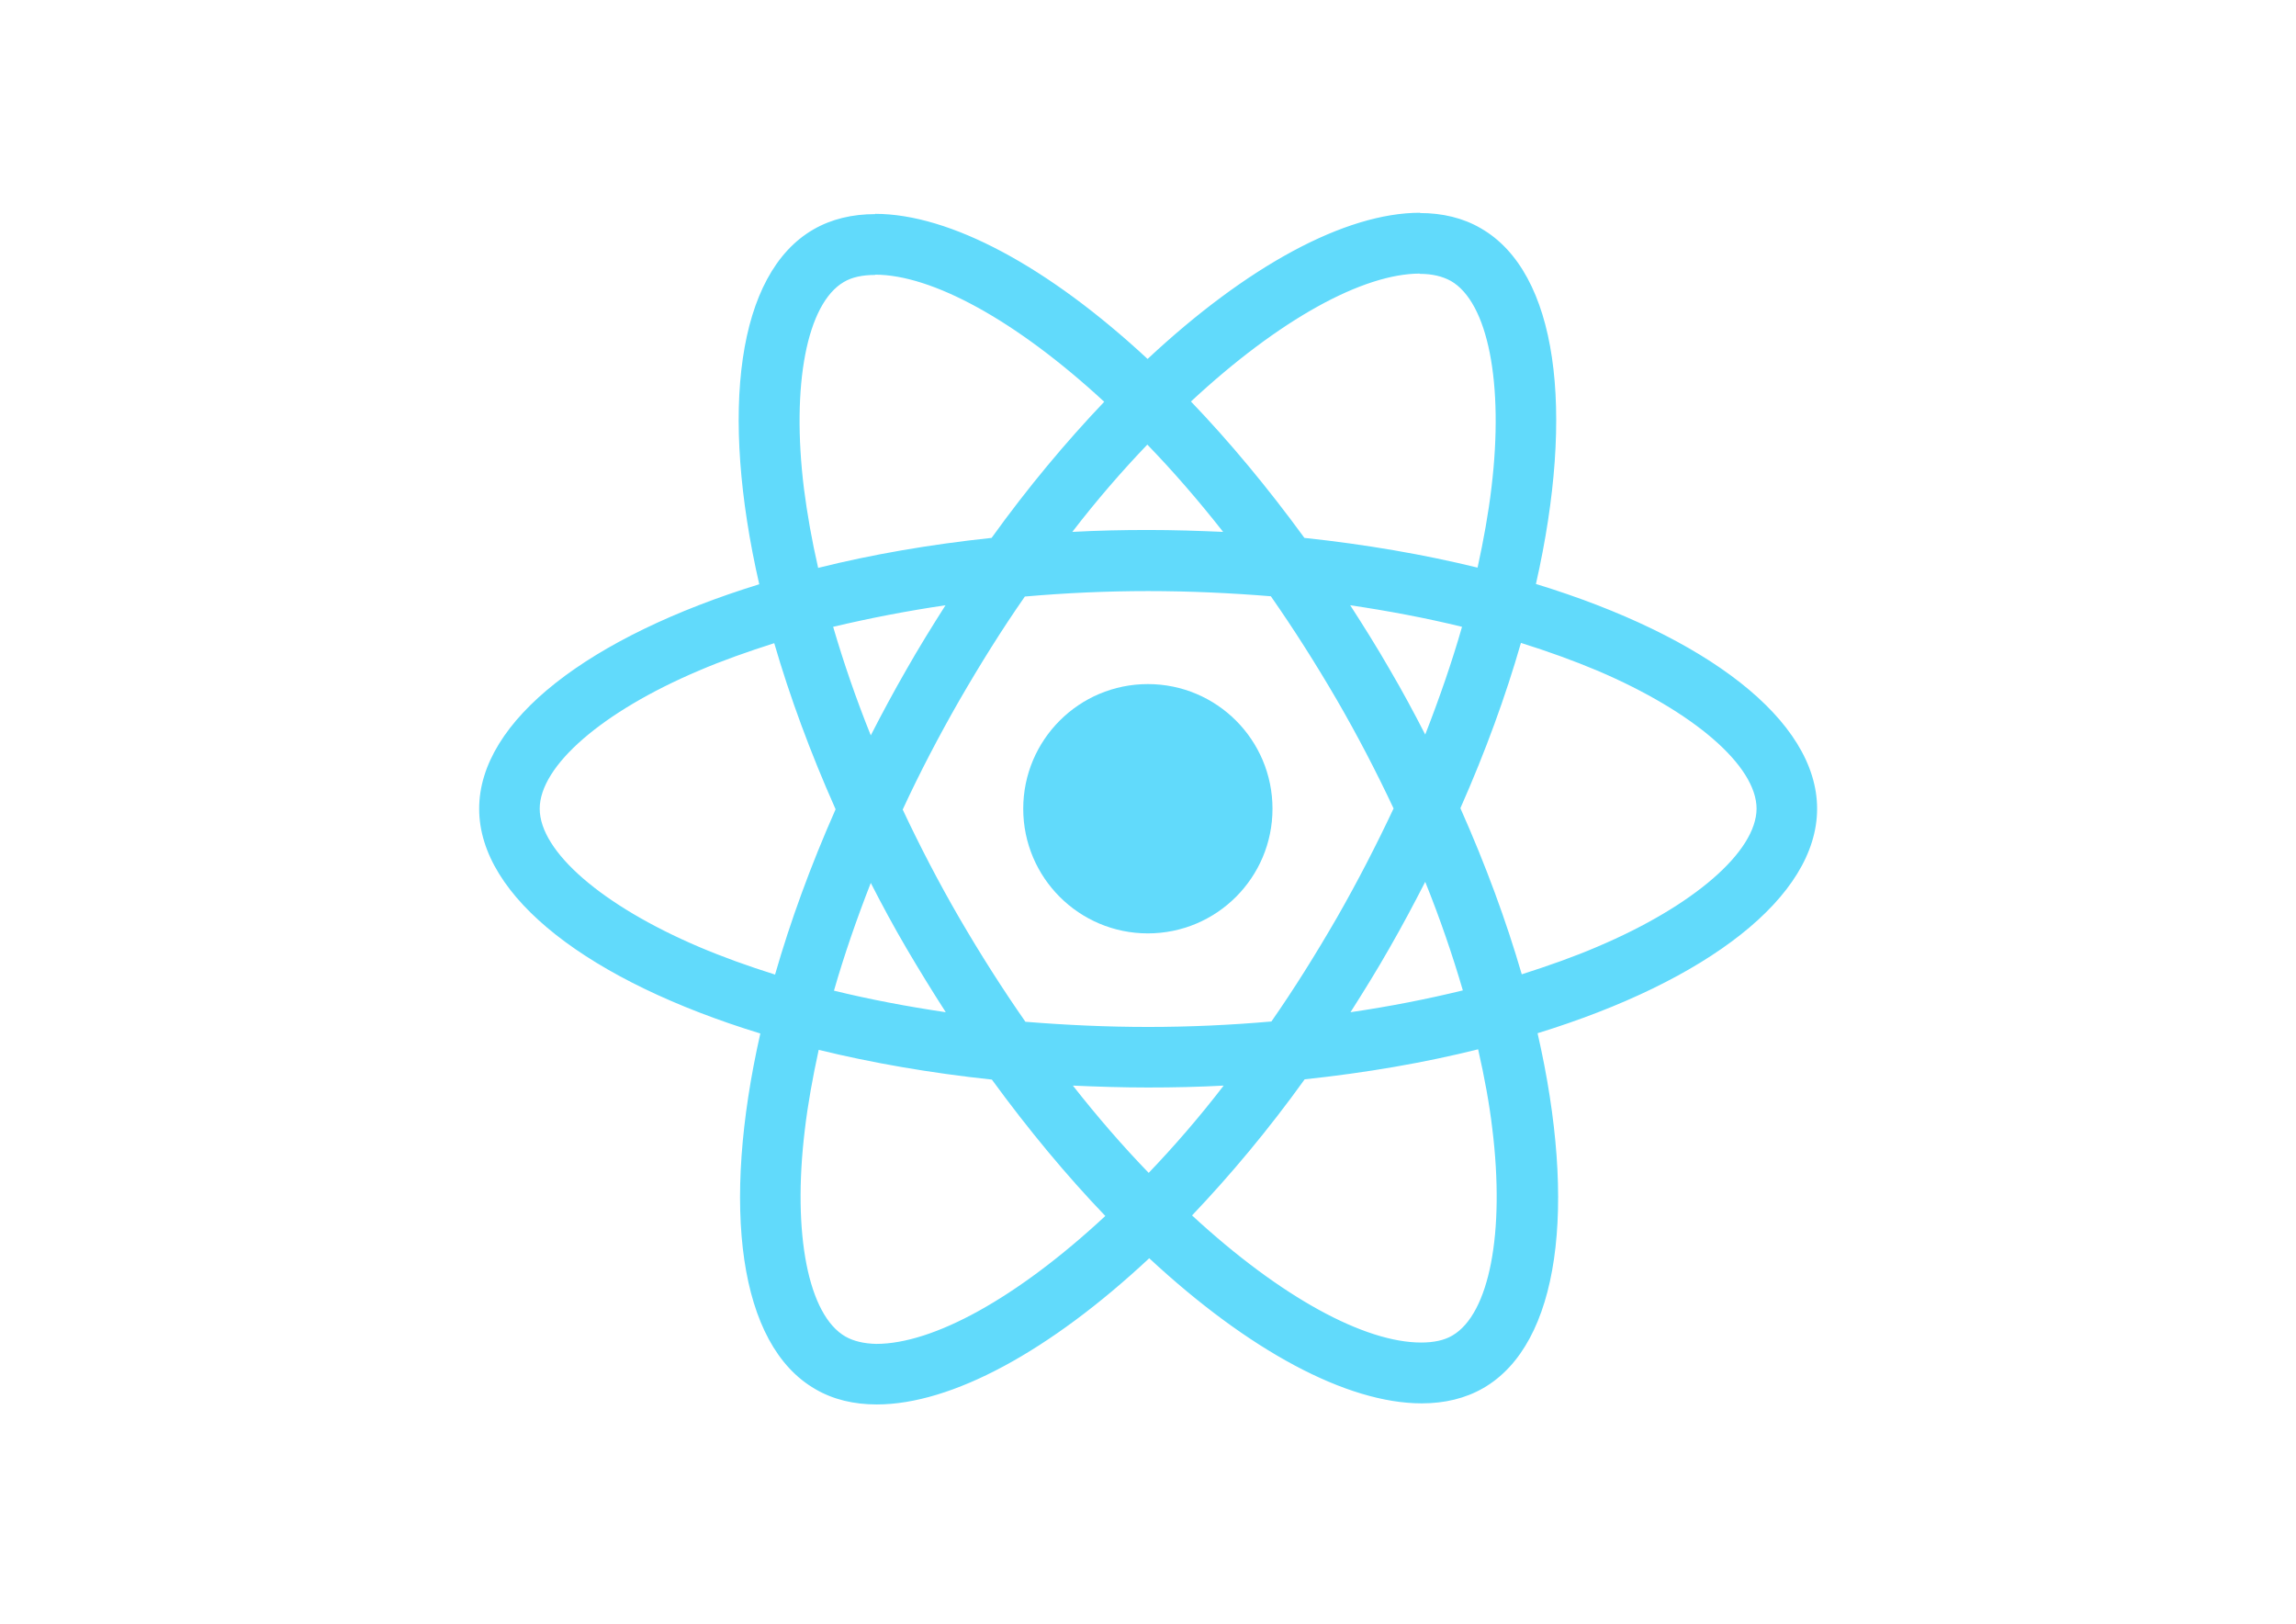
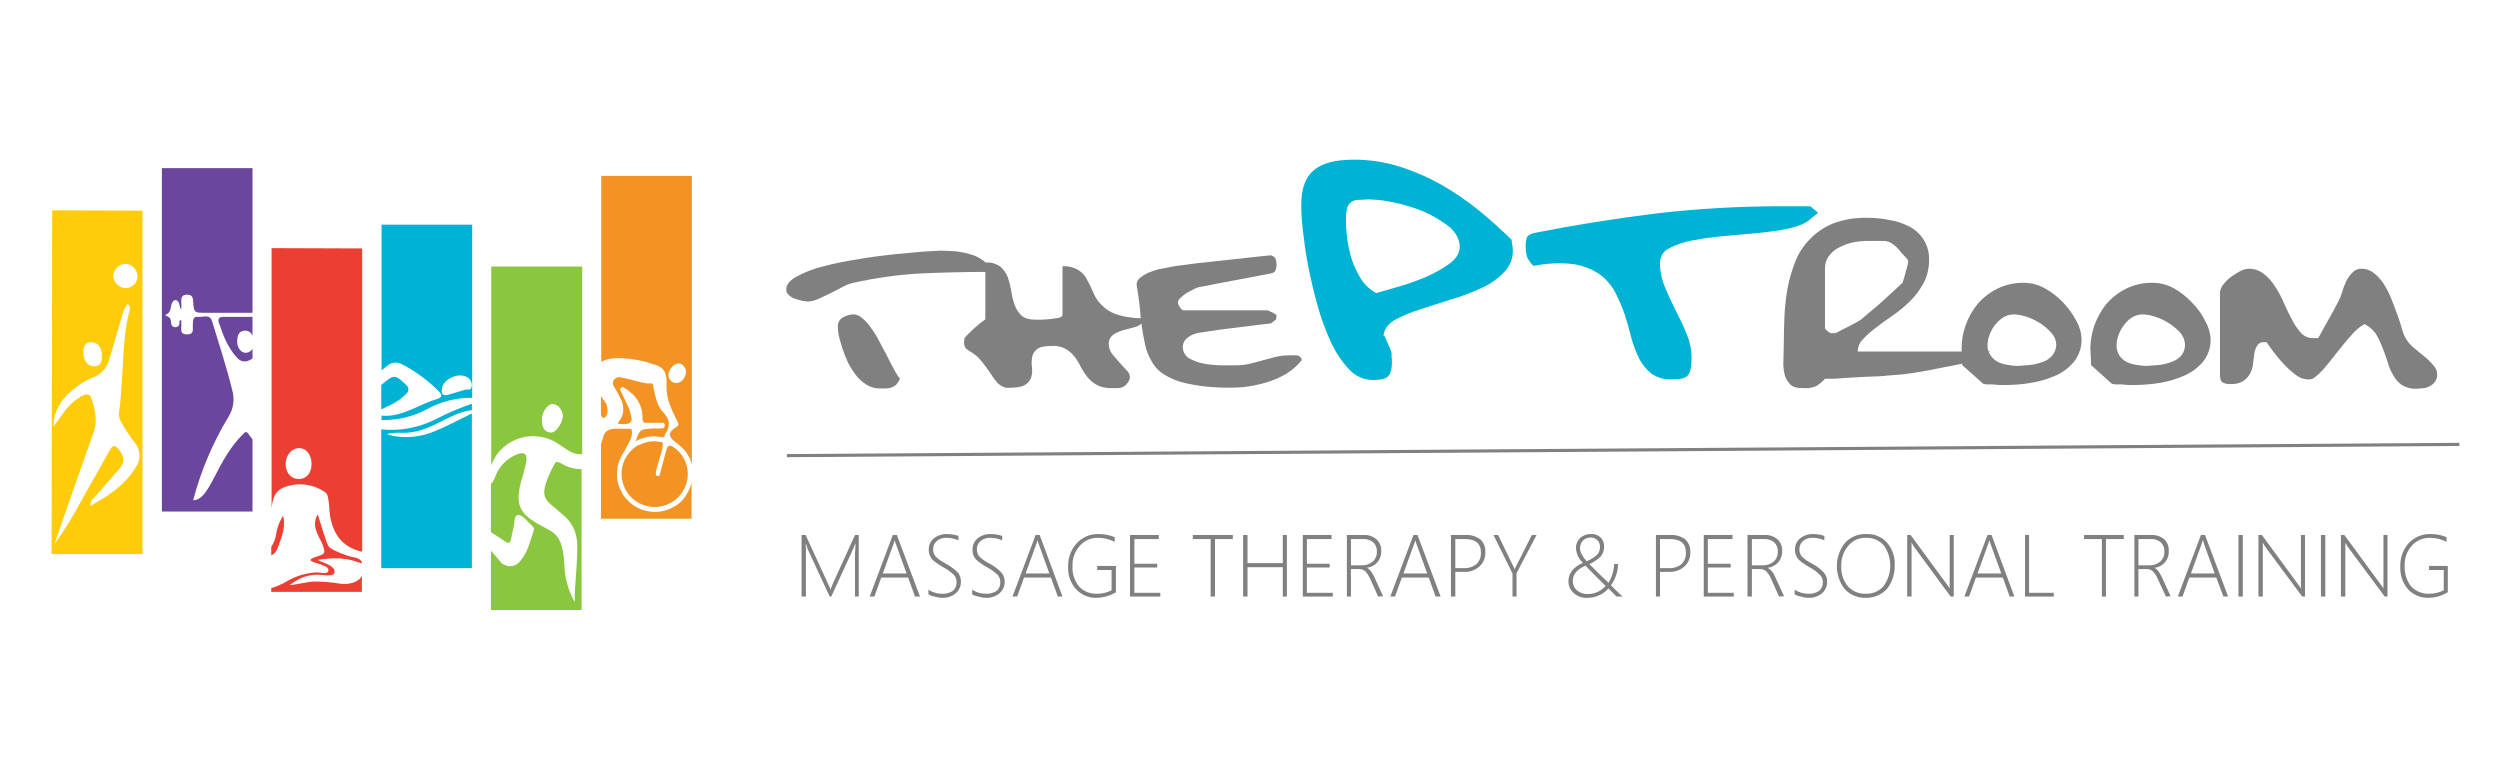
- <svg xmlns="http://www.w3.org/2000/svg" viewBox="0 0 841.9 595.3">
-   <g fill="#61DAFB">
-     <path d="M666.3 296.5c0-32.5-40.7-63.3-103.1-82.4 14.4-63.6 8-114.2-20.2-130.4-6.5-3.8-14.1-5.6-22.4-5.6v22.3c4.6 0 8.3.9 11.4 2.6 13.6 7.8 19.5 37.5 14.9 75.7-1.1 9.4-2.9 19.3-5.1 29.4-19.6-4.8-41-8.5-63.5-10.9-13.5-18.5-27.5-35.3-41.6-50 32.6-30.3 63.2-46.9 84-46.9V78c-27.5 0-63.5 19.6-99.9 53.6-36.4-33.8-72.4-53.2-99.9-53.2v22.3c20.7 0 51.4 16.5 84 46.6-14 14.7-28 31.4-41.3 49.9-22.6 2.4-44 6.1-63.6 11-2.3-10-4-19.7-5.2-29-4.7-38.2 1.1-67.9 14.6-75.8 3-1.8 6.9-2.6 11.5-2.6V78.5c-8.4 0-16 1.8-22.6 5.6-28.1 16.2-34.4 66.7-19.9 130.1-62.2 19.2-102.7 49.9-102.7 82.3 0 32.5 40.7 63.3 103.1 82.4-14.4 63.6-8 114.2 20.2 130.4 6.5 3.8 14.1 5.6 22.5 5.6 27.5 0 63.5-19.6 99.9-53.6 36.4 33.8 72.4 53.2 99.9 53.2 8.4 0 16-1.8 22.6-5.6 28.1-16.2 34.4-66.7 19.9-130.1 62-19.1 102.5-49.9 102.5-82.3zm-130.2-66.7c-3.7 12.9-8.3 26.2-13.5 39.5-4.1-8-8.4-16-13.1-24-4.6-8-9.5-15.8-14.4-23.4 14.2 2.1 27.9 4.7 41 7.9zm-45.8 106.5c-7.8 13.5-15.8 26.3-24.1 38.2-14.9 1.3-30 2-45.2 2-15.1 0-30.2-.7-45-1.9-8.3-11.9-16.4-24.6-24.2-38-7.6-13.1-14.5-26.4-20.8-39.8 6.2-13.4 13.2-26.8 20.7-39.9 7.8-13.5 15.8-26.3 24.1-38.2 14.9-1.3 30-2 45.2-2 15.1 0 30.2.7 45 1.9 8.3 11.9 16.4 24.6 24.2 38 7.6 13.1 14.5 26.4 20.8 39.8-6.3 13.4-13.2 26.8-20.7 39.9zm32.3-13c5.4 13.4 10 26.8 13.8 39.8-13.1 3.2-26.9 5.9-41.2 8 4.9-7.7 9.8-15.6 14.4-23.7 4.6-8 8.9-16.1 13-24.1zM421.2 430c-9.3-9.6-18.6-20.3-27.8-32 9 .4 18.2.7 27.5.7 9.4 0 18.7-.2 27.8-.7-9 11.7-18.3 22.4-27.5 32zm-74.4-58.9c-14.2-2.1-27.9-4.7-41-7.9 3.7-12.9 8.3-26.2 13.5-39.5 4.1 8 8.4 16 13.1 24 4.7 8 9.5 15.8 14.4 23.4zM420.7 163c9.3 9.6 18.6 20.3 27.8 32-9-.4-18.2-.7-27.5-.7-9.4 0-18.7.2-27.8.7 9-11.7 18.3-22.4 27.5-32zm-74 58.9c-4.9 7.7-9.8 15.6-14.4 23.7-4.6 8-8.9 16-13 24-5.4-13.4-10-26.8-13.8-39.8 13.1-3.1 26.9-5.8 41.2-7.9zm-90.5 125.2c-35.4-15.1-58.3-34.9-58.3-50.6 0-15.7 22.9-35.6 58.3-50.6 8.6-3.7 18-7 27.7-10.1 5.7 19.6 13.2 40 22.5 60.9-9.2 20.8-16.6 41.1-22.2 60.6-9.9-3.1-19.3-6.5-28-10.2zM310 490c-13.6-7.8-19.5-37.5-14.9-75.7 1.1-9.4 2.9-19.3 5.1-29.4 19.6 4.8 41 8.5 63.5 10.9 13.5 18.5 27.5 35.3 41.6 50-32.6 30.3-63.2 46.9-84 46.9-4.5-.1-8.3-1-11.3-2.7zm237.2-76.2c4.7 38.2-1.1 67.9-14.6 75.8-3 1.8-6.9 2.6-11.5 2.6-20.7 0-51.4-16.5-84-46.6 14-14.7 28-31.4 41.3-49.9 22.6-2.4 44-6.1 63.6-11 2.3 10.1 4.1 19.8 5.2 29.1zm38.5-66.7c-8.6 3.7-18 7-27.7 10.1-5.7-19.6-13.2-40-22.5-60.9 9.2-20.8 16.6-41.1 22.2-60.6 9.9 3.1 19.3 6.5 28.1 10.2 35.4 15.1 58.3 34.9 58.3 50.6-.1 15.7-23 35.6-58.4 50.6zM320.8 78.4z" />
-     <circle cx="420.9" cy="296.5" r="45.7" />
-     <path d="M520.5 78.1z" />
-   </g>
+ <svg xmlns="http://www.w3.org/2000/svg" id="icon_text" data-name="icon + text" viewBox="0 0 800 250">
+   <path d="M51.8,53.8V163.7h29V140.6l-1.5-2c-.6-.7-1-.2-1.5.3C69,147.5,67.4,160,61.8,160.1a101.3,101.3,0,0,1,11.3-26.7,10.5,10.5,0,0,0,1.2-8.6c-1.8-7.4-4.2-14.6-6.4-21.9-.7-2.6-3-1.3-4.6-1.5s-1.5,1.2-1.6,2.3v1.2c.1,1.3-.2,2.1-1.8,2.1s-2-.6-1.9-2a22.6,22.6,0,0,0,0-2.6c-.9.2-.5.8-.6,1.3a1.2,1.2,0,0,1-1.3,1,1.2,1.2,0,0,1-1.3-1.1c-.1-1-.1-2-1.3-2.4s-.2-.4-.3-.6c1.8-.7,1.2-2.7,2-3.9s1.7-.7,2.2.6a3.5,3.5,0,0,0,.6,1.8,28,28,0,0,0,0-2.9c0-1.4.6-1.9,1.9-1.9s1.8.6,1.9,1.9c.2,3.9.3,3.9,4.2,3.9H80.8V53.8Z" fill="#6a469c" />
+   <path d="M78.4,101.4H71.5c-1.1,0-1.9.4-1.5,1.7,1.3,4,2.8,8,5.7,11.2,1.4,1.7,3.1,1.7,4.8.6l.3-.2v-3.1a2.5,2.5,0,0,1-2.2,1.3c-1.5,0-2.8-1.7-2.7-3.8s.6-3.2,2.6-3.3a2.4,2.4,0,0,1,2.3,1.7v-6.1Z" fill="#6a469c" />
+   <path d="M40.3,92.2A3.8,3.8,0,0,0,44,88.3a4.1,4.1,0,0,0-3.9-3.9,4.3,4.3,0,0,0-3.9,3.8A4.2,4.2,0,0,0,40.3,92.2Z" fill="none" />
+   <path d="M29.9,117.2c2.2.2,2.8-1.7,2.7-3.5s-.9-4.1-3.4-4.2-2.4,1.7-2.5,3.6S27.6,117.1,29.9,117.2Z" fill="none" />
+   <path d="M39.6,136.5a6.4,6.4,0,0,1-1.4-5.5c.5-3,.5-6.1.8-9.1.5-7.2.5-14.5,2.2-21.6.2-.9.9-2-.3-3a5.9,5.9,0,0,0-1.6,3l-4.2,14.3a8.7,8.7,0,0,1-5.6,6.3,21.4,21.4,0,0,0-5.4,3.2c-4,3-6.9,6.9-7,12.4l3.5-4.8a17.8,17.8,0,0,1,5.8-5.1c1.3-.6,2.4-.7,2.9,1,1.1,3.4,2,6.9.7,10.6-3.7,10.4-7.3,20.9-11,31.3L17.5,174a115.1,115.1,0,0,0,8.2-13.2L35,144.3c1-1.9,1.9-1.8,3.2-.2s1.8,3.7.2,5.7l-7.9,9c-.7.8-1.6,1.3-1.6,3.1,6.5-3.7,12.5-7.2,16-13.8a3.8,3.8,0,0,0-.3-4.3C42.9,141.4,41.4,138.8,39.6,136.5Z" fill="none" />
+   <path d="M16.7,67.3l-.2,110H45.6V67.4ZM40.1,84.4A4.1,4.1,0,0,1,44,88.3a3.8,3.8,0,0,1-3.7,3.9,4.2,4.2,0,0,1-4.1-4A4.3,4.3,0,0,1,40.1,84.4ZM29.2,109.5c2.5.1,3.3,2,3.4,4.2s-.5,3.7-2.7,3.5-3.1-2.1-3.2-4.1S27.1,109.4,29.2,109.5Zm14.7,39.3c-3.8,6.4-8.5,9.4-15,13.1,0-1.8.9-2.3,1.6-3.1l7.9-9c1.6-2,1.3-3.7-.2-5.7s-2.2-1.7-3.2.2l-9.3,16.5A115.1,115.1,0,0,1,17.5,174l1.5-4.5c3.7-10.4,7.3-20.9,11-31.3,1.3-3.7.4-7.2-.7-10.6-.5-1.7-1.6-1.6-2.9-1a17.8,17.8,0,0,0-5.8,5.1l-3.5,4.8c.1-5.5,3-9.4,7-12.4a21.4,21.4,0,0,1,5.4-3.2,8.7,8.7,0,0,0,5.6-6.3l4.2-14.3a5.9,5.9,0,0,1,1.6-3c1.2,1,.5,2.1.3,3-1.7,7.1-1.7,14.4-2.2,21.6-.3,3-.3,6.1-.8,9.1s.4,3.5,1.4,5.5a46.5,46.5,0,0,0,3.8,5.5A6.5,6.5,0,0,1,43.9,148.8Z" fill="#ffcc0c" />
+   <path d="M129.9,126.1a1.8,1.8,0,0,0,.1-2.9c-3.3-3.1-3.7-3.6-7.3-.6l-.7.6V131l3.1-1.5A16.1,16.1,0,0,0,129.9,126.1Z" fill="#00b2d3" />
+   <path d="M122,137.4v44.4h29V132.3c-4.4,2.1-8.6,4.5-13.2,6.2s-10.1,1.8-14.1.4a18.1,18.1,0,0,1,5.1-.4c4.3.1,8.2-1.5,11.9-3.4s6.3-3.2,9.8-3.8h.5v-2.1a84.6,84.6,0,0,0-11.5,4.9A31.3,31.3,0,0,1,122,137.4Z" fill="#00b2d3" />
+   <path d="M122.1,71.9v46.6l2-1.6a4.1,4.1,0,0,1,4.6-.3,47.1,47.1,0,0,1,11.7,8.6c1.1,1.1,1.3,1.9-.6,2.5-4.8,1.4-9.1,4.4-14.2,5.2a13.6,13.6,0,0,1-3.5.1v1.4a29.1,29.1,0,0,0,14.6-3.5,29,29,0,0,1,14.4-3.6V71.9Zm28.8,51.9c-.1,1.1-1.2.8-2,.9l-5.4,1.6c-1.6.5-2.4-.1-2.1-1.9.4-3.3,5.8-5.5,8.4-3.5A2.8,2.8,0,0,1,150.9,123.8Z" fill="#00b2d3" />
+   <path d="M157.2,85.3v63.6a19.1,19.1,0,0,1,1.6-3.2,14.4,14.4,0,0,1,20.1-3.5c3.3,2.3,4.8,3.3,7.4,3.1v-60Zm18.9,53.1c-2.4-.3-2.7-2.3-2.7-4.3s1.7-4.9,3.5-4.8,3,1.9,3.2,3.6S178.1,138.7,176.1,138.4Z" fill="#8bc63f" />
+   <path d="M180.7,148.9c-3-1.7-2.7-1.6-4.3,1.6-4.4,9.3-1.9,9.2,3.6,14.1a12.2,12.2,0,0,1,4.7,9.4c.2,5.9-.8,12.5-.8,18.6a25.1,25.1,0,0,1-3.3-12c-.6-10.5-3.7-10.1-8.9-13.2s-6.9-6-5-13.1c.6-2.2,1.3-4.4,1.7-6.6s-.4-3.3-3-2.3a12.1,12.1,0,0,0-6.7,6.6c-.5,1-.7,2.1-1.6,2.8v15.5l3.1,2c3,2.1,3,2.1,3.7-1.6l.3-1.4c.6-1.6.1-4.5,1.6-4.5s3.2,2.3,4.7,3.7a1.3,1.3,0,0,1,.3,1.3c-1.2,3.4-1.9,7-4.4,9.8a3.9,3.9,0,0,1-5.2,1l-.5-.2-3.6-4.2v19h29V150.1A11,11,0,0,1,180.7,148.9Z" fill="#8bc63f" />
+   <path d="M86.9,79.4v83.2c.4-3,.9-5.6,4.4-6.8a14.1,14.1,0,0,1,12.6,1.6c1.1.7,1.1,2.1,1.3,3.3s.2,2.9.4,4.3c1,5.7,3.7,9.9,9.7,11.4l.6.2V79.5Zm8.7,73.9c-2.4,0-4.2-2-4.2-4.8s1.9-5.1,4.3-5.1,4,2.2,4,5.1S98,153.3,95.6,153.3Z" fill="#ea3f32" />
+   <path d="M109,186.8a49.1,49.1,0,0,0-8.6-.7c-2.3.1-5.4,1-7.7,1.1,3.5-2.6,6.3-3.6,10.6-3.2,1,.1,3.3.5,3.7-.7s-.9-2-1.7-2.5a23.6,23.6,0,0,0-2.8-1.2c-.1,0-.7-.3-.7-.5l3.9-.4a24.2,24.2,0,0,1,6.6.5l2,.6,1.5.5a1.4,1.4,0,0,0-.6-1.2,4.9,4.9,0,0,0-2.1-.8c-1.6-.2-7.1-2.3-7.9-3.4s-2.7-7.8-3.3-9.6l-.3-.7a7.2,7.2,0,0,0-.8,3.5,9.5,9.5,0,0,0,.9,3c.5,1.2,1.2,2.2,1.6,3.4s.9,2.3-.1,2.9-4,1.1-3.8,1.9,6,1.5,5.7,3.2-2.9.4-4.4.7a21.1,21.1,0,0,0-8.9,2.8,20.1,20.1,0,0,1-5,2.2v1.2h29v-5.2C114.8,186.4,111.7,187.1,109,186.8Zm-2-8.1h0Zm-.9,0h0Z" fill="#ea3f32" />
+   <path d="M89.1,174.7c1.1-3.1,2.4-6.1,1.5-9.7a15.6,15.6,0,0,0-2.3,6.3,9.6,9.6,0,0,1-1.5,3.7v2.7C88,177.2,88.6,176.2,89.1,174.7Z" fill="#ea3f32" />
+   <path d="M215.4,143c-1.1-.7-1.8-.5-2.2,1.1s-1.1,4.2-1.7,6.4-.4,1.9-1.4,1.7,1.2-5.7,1.8-8.5c.2-1.2.3-1.9,0-2.2l-2.4-.3a10.4,10.4,0,0,0-4.9,1.2h-.3a10.6,10.6,0,1,0,15.8,9.3A10.4,10.4,0,0,0,215.4,143Z" fill="#f29323" />
+   <path d="M211.9,139.9c.5,0,.8-.3,1-.9v-.2l.4-.6a5.1,5.1,0,0,0,.7-2.8,3.3,3.3,0,0,0-.6-1.9,7.2,7.2,0,0,0-1.1-1.5c-2.1-2.1-2.6-5.2-3.2-8-.1-.7,0-1.5-1-1.3s-4.1-.6-6.1-1.2l-.9-.2h0l-1.7-.4-1.2-.2a2,2,0,0,0-1.7.8c-.8,1-.2,2,.4,2.9s1.4,2.5,2,3.8,1,4.1-.4,6-.5,1.4.7,1.5,3.2-.1,2.9-1.9l-.3-1.3a10.9,10.9,0,0,0-.5-1.7c-.7-1.7-1.6-3.3-2.3-4.9s-.8-1.3-.2-1.8,1,0,1.5.4h.2l1.9,1.6a10.1,10.1,0,0,1,3.2,7.7c0,1.2.3,1.6,1.6,1.5h5a.7.7,0,0,1,.5.9c0,.9-.7.9-1.3.9h-2.8l-1.9.2c-1.9.2-2.2.8-3.3,3.9a12.6,12.6,0,0,1,6.1-1.6Z" fill="#f29323" />
+   <path d="M192.4,56.3v59.5l.8-.4a11.1,11.1,0,0,1,4.4-.8,35.2,35.2,0,0,1,10.7,1.7c3.9,1,5.1,2.4,5,6.4a17.3,17.3,0,0,0,.5,5.1,24.1,24.1,0,0,0,1.6,4.2l1.5,3.1h0c.2.5.4,1.1-.4,1.5l-.4.3a5,5,0,0,0-1.5,1.3c-.6,1,0,2.1,1.6,3.3l.9.7,1.4,1.3h0l.6.6.3.4.3.4.5.9h.1l.4.9h.1l.3,1.1c.1,0,.1.1.1.2a6.4,6.4,0,0,1,.2.7V56.3Zm26.7,64.3c-.8,1.7-2.4,2.4-3.8,1.7s-1.8-2.4-.9-4,2.6-2.5,3.8-1.7A3,3,0,0,1,219.1,120.6Z" fill="#f29323" />
+   <path d="M192.9,133.7h.3c.6,0,.7-.6,1-1s.4-2.9-.6-4.1l-1.3-1.8v6.1a2.1,2.1,0,0,0,.4.6Z" fill="#f29323" />
+   <path d="M219.5,158.6a10.4,10.4,0,0,1-3.9,3.6,12.1,12.1,0,0,1-5.3,1.6h-.9a12,12,0,0,1-4.2-.8,11.5,11.5,0,0,1-4.7-3.3l-.2-.2-.3-.4-.5-.6-.2-.3-.3-.6-.2-.4-.4-.7c0-.1,0-.2-.1-.2a11.6,11.6,0,0,1-.7-6.4,4.1,4.1,0,0,1,.3-1.6,12.7,12.7,0,0,1,1.8-3.7c.8-1.8,2.3-3.8,2.5-5.6s-.2-1.9-1.6-1.8h-3.8c-2.1,0-3.5.9-3.9,3.1l-.6,1.9v23.8h29V154.5a12.2,12.2,0,0,1-1.6,3.7C219.7,158.3,219.6,158.4,219.5,158.6Z" fill="#f29323" />
+   <path d="M254.9,88.5a35.1,35.1,0,0,1,8.3-3.2A103,103,0,0,1,274.3,83c4-.7,7.8-1.2,11.5-1.6l9.8-.9,5.6-.3,4.4.2a27.7,27.7,0,0,1,5,1,11.9,11.9,0,0,1,4.2,2.1,4.4,4.4,0,0,1,1.7,3.5c-7.4,0-14.7.2-21.9.5a132.4,132.4,0,0,0-21.5,3,11.6,11.6,0,0,0-3.6,1.4l-3.9,2-3.8,1.8a9.7,9.7,0,0,1-3.4.8l-2-.3-2.3-.7a5.7,5.7,0,0,1-1.8-1.2,2.2,2.2,0,0,1-.7-1.7C251.6,91.1,252.7,89.7,254.9,88.5Zm14.8,13.1a7,7,0,0,1,3.3-1,4.4,4.4,0,0,1,2.9,1.2,14.2,14.2,0,0,1,2.8,3.1,27.5,27.5,0,0,1,2.6,4.2l2.4,4.5c.8,1.6,1.5,3,2.3,4.4a17.8,17.8,0,0,0,2,3.2,6.9,6.9,0,0,1-1.2,1.9,6,6,0,0,1-1.5.9,5.8,5.8,0,0,1-1.9.3h-2.1a7.5,7.5,0,0,1-4-1.2,12.8,12.8,0,0,1-3.3-2.9,28.5,28.5,0,0,1-2.6-4.1,42.2,42.2,0,0,1-1.8-4.5q-.7-2.2-1.2-4.2a21.1,21.1,0,0,1-.3-3.2A3.1,3.1,0,0,1,269.7,101.6Z" fill="gray" />
+   <path d="M308.6,108.6c0-.3,0-.5.1-.5l1.2-1.3,1.9-1.8,2-1.7,1.5-1.1V84a7.4,7.4,0,0,1,4.8,1.3,9.2,9.2,0,0,1,2.4,3.4,31.5,31.5,0,0,1,1.1,4.4,21.2,21.2,0,0,0,1.1,4.5,8.7,8.7,0,0,0,2.2,3.4c1,.9,2.5,1.3,4.6,1.3h1.8l2.9-.2,2.7-.4c.8-.3,1.1-.6,1.1-.9V85.2a8.8,8.8,0,0,1,5.2,1.3,7.4,7.4,0,0,1,2.7,3.1,35.4,35.4,0,0,1,1.9,3.9,11.5,11.5,0,0,0,2.6,4,11.8,11.8,0,0,0,4.9,3.1,25.5,25.5,0,0,0,8.8,1.2,2,2,0,0,1-.9,1.8,5.2,5.2,0,0,1-2.1,1.1l-2.7.7a12.2,12.2,0,0,0-2.7.9,6,6,0,0,0-2.1,1.4,3.4,3.4,0,0,0-.8,2.5,5.8,5.8,0,0,0,1.1,3.1l2.5,2.9,2.4,2.6a2.7,2.7,0,0,1,.7,2.4,4,4,0,0,1-1,1.7,3.1,3.1,0,0,1-1.3,1,4.1,4.1,0,0,1-1.6.3h-1.7a9.7,9.7,0,0,1-4.9-1,10.5,10.5,0,0,1-3-2.5,22,22,0,0,1-2.1-3.2,18.1,18.1,0,0,0-2-3.3,9.7,9.7,0,0,0-2.8-2.5,8,8,0,0,0-4.4-1c-2.3,0-3.9.3-4.8,1a4,4,0,0,0-1.6,2.5,11.3,11.3,0,0,0-.1,3.2,7.2,7.2,0,0,1-.2,3.3,4.4,4.4,0,0,1-1.9,2.4c-1,.7-2.8,1-5.4,1h-.8a5.8,5.8,0,0,1-3-1.9,27.7,27.7,0,0,1-2.2-3.1c-.8-1.1-1.6-2.3-2.6-3.5a12.2,12.2,0,0,0-3.8-3.2c-.9-.6-1.4-1-1.5-1.3a4.2,4.2,0,0,1-.3-1.8A2.8,2.8,0,0,1,308.6,108.6Z" fill="gray" />
+   <path d="M364.8,88.9a12.8,12.8,0,0,1,2.6-1.6,30.4,30.4,0,0,1,3.6-1.2l3.8-.7a22.1,22.1,0,0,1,3.3-.5l2.2-.3,3-.4,4.7-.5,5.5-.6,5.5-.6,4.6-.5,3.1-.3q1.4.5,1.5,1.2a4.7,4.7,0,0,1,.3,1.7,4.8,4.8,0,0,1-.3,1.8c-.1.5-.6.9-1.5,1.1L404,88l-4.1.8-4.8.9-4.8.9-4,.8-2.7.5a6.8,6.8,0,0,0-1.7.7l-2.1,1.1a14.1,14.1,0,0,0-1.8,1.4,2.7,2.7,0,0,0-1,1.3c-.1.2,0,.5,0,.8l.4.9.6.8c.3.2.5.4.7.4h27l1,.5a3.1,3.1,0,0,1,1,.5l.7.4a3.5,3.5,0,0,0,.1.6c0,.1-.1.2-.1.4v.4l-.8.7-.9.7-2.7.3-4.1.5-4.8.6-4.8.6-4,.6-2.7.4a7.8,7.8,0,0,0-3.5,1.5,3.8,3.8,0,0,0-1.6,2.9,4.2,4.2,0,0,0,2.1,3.8,15,15,0,0,0,4.8,1.7,34.3,34.3,0,0,0,5.6.5h4.6a20.4,20.4,0,0,0,4.4-.5l4.1-1.1,4.1-1.1a19.5,19.5,0,0,1,4.3-.5h2.4a1.9,1.9,0,0,1,1.7,1.5,19.3,19.3,0,0,1-5.3,4.6,28.7,28.7,0,0,1-6.5,2.7,41.7,41.7,0,0,1-7.2,1.4,61.2,61.2,0,0,1-7.4.1,57,57,0,0,1-10.9-1.4,21.7,21.7,0,0,1-7-2.9,11.5,11.5,0,0,1-4-4.5,17.5,17.5,0,0,1-2.1-6.1,71.7,71.7,0,0,1-1.2-7.8,96.6,96.6,0,0,0-1.2-9.6v-.3a1.1,1.1,0,0,1-.1-.5A3.1,3.1,0,0,1,364.8,88.9Z" fill="gray" />
+   <path d="M420.4,54.5c2.6-2.3,6.9-3.4,12.8-3.4a47.4,47.4,0,0,1,14.6,2.2,69.6,69.6,0,0,1,13.4,5.8,90.7,90.7,0,0,1,12,8.2c3.8,3.1,7.2,6.2,10.5,9.4,0,.3.1.8.2,1.6a6.4,6.4,0,0,1,.2,1.6,9.5,9.5,0,0,1-2.9,7.3,22.5,22.5,0,0,1-7.2,5,68.1,68.1,0,0,1-9.6,3.6l-9.7,3.1a56,56,0,0,0-7.9,3.2c-2.2,1.2-3.5,2.7-3.9,4.4s0,.5.2,1.2l.9,2,.9,2c.2.7.4,1,.4,1.2v1.4a4.1,4.1,0,0,1,.1,1.1v.8c0,2.1-.5,3.5-1.3,4.3s-2.5,1.1-4.8,1.1a10.3,10.3,0,0,1-7.5-3.3,33,33,0,0,1-5.9-8.8,76.9,76.9,0,0,1-4.3-11.8c-1.2-4.3-2.2-8.6-3-12.7s-1.3-7.9-1.7-11.4-.5-6.1-.5-7.9C416.4,60.4,417.7,56.7,420.4,54.5Zm10.7,21.8a39.3,39.3,0,0,0,1.5,6.8,30.5,30.5,0,0,0,3,6.3,13.4,13.4,0,0,0,4.8,4.4l6.9-2a77,77,0,0,0,8.8-3.1,39.8,39.8,0,0,0,7.7-4.3c2.2-1.6,3.3-3.4,3.3-5.5s-1.1-4.4-3.3-6.3a38.5,38.5,0,0,0-8-4.8,52,52,0,0,0-9.7-3,40.1,40.1,0,0,0-8.2-1l-3.7.2a3.4,3.4,0,0,0-2.1.9,3.6,3.6,0,0,0-1.1,2,13.9,13.9,0,0,0-.3,3.2A48,48,0,0,0,431.1,76.3Z" fill="#00b2d3" />
+   <path d="M488.6,82.1a14.9,14.9,0,0,1-.4-3.3,10.1,10.1,0,0,1,.3-2.5c.1-.7.9-1.3,2.2-1.7q19.8-3.9,39.3-6.3A347.4,347.4,0,0,1,569.8,66h9.5l2.5,2.1-2.5,2c-1.4,1.3-3.5,2.2-6.4,2.9s-6.1,1.1-9.7,1.5l-11,1a93.8,93.8,0,0,0-10.4,1.4,26,26,0,0,0-7.6,2.5,5.1,5.1,0,0,0-3,4.6,19.9,19.9,0,0,0,1.6,7.9c1,2.5,2.2,5,3.4,7.4s2.5,5,3.5,7.5a19.6,19.6,0,0,1,1.6,7.9c0,2.4-.3,4.1-1,5.2s-2.4,1.5-5.2,1.5a10.8,10.8,0,0,1-6.6-1.8,14.9,14.9,0,0,1-4-4.9,37.4,37.4,0,0,1-2.5-6.7c-.6-2.4-1.3-4.9-2.1-7.4a57.8,57.8,0,0,0-3.1-7.2,18.1,18.1,0,0,0-5-5.7,21.4,21.4,0,0,0-8.4-3.2,40.7,40.7,0,0,0-12.7.6A9.6,9.6,0,0,1,488.6,82.1Z" fill="#00b2d3" />
+   <path d="M571,101.7a73,73,0,0,1,1-9.4,47.5,47.5,0,0,1,2.5-8.6,20.9,20.9,0,0,1,4.7-7.2,21.5,21.5,0,0,1,7.4-5,29.3,29.3,0,0,1,10.9-1.8,33.5,33.5,0,0,1,7.1.7,20.9,20.9,0,0,1,6.4,2.1,11.9,11.9,0,0,1,4.5,4.1,11.4,11.4,0,0,1,1.8,6.6,15.7,15.7,0,0,1-1.7,7.3,24.8,24.8,0,0,1-4.2,5.7,40.6,40.6,0,0,1-5.5,4.6c-2,1.4-3.9,2.7-5.5,4a26.3,26.3,0,0,0-4.2,3.7,5.4,5.4,0,0,0-1.7,4h42.4l-5,2.9-1.6.5-3.5.7-4.6.9-5,1-4.7.8-3.6.5-2.9.2-4.4.4-5.1.2-5.2.3-4.4.3H584a12,12,0,0,1-1.7,1.6,7.5,7.5,0,0,1-1.7,1l-1.8.4h-2.1c-1.8,0-3.2-.4-4-1.4a6.5,6.5,0,0,1-1.7-3.3,15.8,15.8,0,0,1-.3-4.4c0-1.5.1-3,.1-4.2C570.8,108,570.9,104.9,571,101.7Zm22.8-24.3a17.3,17.3,0,0,0-4.7,1.5,9,9,0,0,0-3.6,2.7A6.7,6.7,0,0,0,584,86v19.1c0,.1.3.4.7.8l1,.7h1.7l1.9-1,2.6-1.3,2.4-1.3,1.3-.8,2.7-2.3c1.3-1,2.6-2.2,4.1-3.5l3.9-3.6,2.6-2.4a3.6,3.6,0,0,1,.3-1.1c.2-.6.3-1.2.5-1.8a8.4,8.4,0,0,1,.5-1.7,5,5,0,0,1,.3-1.2v-.4a1.1,1.1,0,0,0,.1-.5.4.4,0,0,0-.1-.3v-.3c-1.4-1.5-2.5-2.7-3.2-3.6a10.9,10.9,0,0,0-2.2-1.8,5.1,5.1,0,0,0-2.5-.6h-4.1A27.1,27.1,0,0,0,593.8,77.4Z" fill="gray" />
+   <path d="M629,104.1a22.8,22.8,0,0,1,3.8-6.8,20.5,20.5,0,0,1,6.3-4.9,18.6,18.6,0,0,1,8.7-1.9,13.7,13.7,0,0,1,6.6,1.8,24,24,0,0,1,5.9,4.6,26.5,26.5,0,0,1,4.2,5.9,12.4,12.4,0,0,1,1.6,5.7,11.2,11.2,0,0,1-2.3,7.1,16.2,16.2,0,0,1-5.8,4.5,32.5,32.5,0,0,1-8,2.4,49.6,49.6,0,0,1-8.5.7h-1.7l-2.3-.2h-1.9l-1-.2-6.6-5.9a1.5,1.5,0,0,1-.1-.6,8.6,8.6,0,0,0-.1-1.5V113a8.6,8.6,0,0,1-.1-1.5A21.8,21.8,0,0,1,629,104.1Zm7.9,9.5a6.3,6.3,0,0,0,2.2,2.1,9.6,9.6,0,0,0,3,1,19.7,19.7,0,0,0,3.5.4l4-.3a17.6,17.6,0,0,0,4.1-1,6.9,6.9,0,0,0,3-2,5.5,5.5,0,0,0,1.3-3.6,5.6,5.6,0,0,0-1.5-3.6,16.6,16.6,0,0,0-3.4-3,18.8,18.8,0,0,0-4.5-2.2,14.6,14.6,0,0,0-4.2-.8,6.5,6.5,0,0,0-3.4,1,10.7,10.7,0,0,0-2.7,2.5,12.3,12.3,0,0,0-1.7,3.2,9.5,9.5,0,0,0-.6,3.2A5.2,5.2,0,0,0,636.9,113.6Z" fill="gray" />
+   <path d="M670.2,104.1a25.2,25.2,0,0,1,3.8-6.8,20.5,20.5,0,0,1,6.3-4.9,18.6,18.6,0,0,1,8.7-1.9,13.8,13.8,0,0,1,6.7,1.8,23.5,23.5,0,0,1,5.8,4.6,21.3,21.3,0,0,1,4.2,5.9,12.6,12.6,0,0,1,1.7,5.7,11.2,11.2,0,0,1-2.3,7.1,16.6,16.6,0,0,1-5.9,4.5,31.7,31.7,0,0,1-7.9,2.4,50.4,50.4,0,0,1-8.5.7H681l-2.2-.2h-2l-1-.2-6.6-5.9a2.8,2.8,0,0,0-.1-.6v-1.5a10.3,10.3,0,0,1-.1-1.7c0-.6-.1-1.1-.1-1.5A24.5,24.5,0,0,1,670.2,104.1Zm7.9,9.5a6.3,6.3,0,0,0,2.2,2.1,9.6,9.6,0,0,0,3,1,20.9,20.9,0,0,0,3.5.4l4.1-.3a16.7,16.7,0,0,0,4-1,7.2,7.2,0,0,0,3.1-2,5.4,5.4,0,0,0,1.2-3.6,6.1,6.1,0,0,0-1.4-3.6,17.2,17.2,0,0,0-3.5-3,18.8,18.8,0,0,0-4.5-2.2,14,14,0,0,0-4.2-.8,6.7,6.7,0,0,0-3.4,1,10.3,10.3,0,0,0-2.6,2.5,12.3,12.3,0,0,0-1.7,3.2,9.5,9.5,0,0,0-.6,3.2A5.9,5.9,0,0,0,678.1,113.6Z" fill="gray" />
+   <path d="M752.4,107.3c-1.4,1.5-2.7,3.2-4.1,4.9s-2.6,3.4-4,5a19.7,19.7,0,0,1-4.2,4l-.8.2h-.8a6.2,6.2,0,0,1-3.8-1.4,29.9,29.9,0,0,1-3.8-3.4q-1.8-1.9-3.3-3.9c-1-1.4-1.8-2.4-2.3-3.2h-.9a2.2,2.2,0,0,0-2.1,1.1,6.7,6.7,0,0,0-.9,2.4c-.1,1-.3,2.1-.4,3.2a8.5,8.5,0,0,1-.9,3.2,6.5,6.5,0,0,1-2.2,2.5,7.4,7.4,0,0,1-4.3,1,4.6,4.6,0,0,1-2.3-.5c-.6-.3-.9-1.1-.9-2.5V93.4a4.8,4.8,0,0,1,1-2.3,13.6,13.6,0,0,1,2.4-2.4,22,22,0,0,1,3-1.9,6.3,6.3,0,0,1,2.7-.8,7.6,7.6,0,0,1,5,1.7,15.9,15.9,0,0,1,3.6,4.1,29.6,29.6,0,0,1,2.8,5.3c.9,1.9,1.7,3.7,2.6,5.3a18.4,18.4,0,0,0,2.8,4.1,5,5,0,0,0,3.8,1.7h1.7c.3-.4.7-1.2,1.3-2.3s1.3-2.3,2-3.6,1.4-2.4,2-3.6l1.2-2.3a12.3,12.3,0,0,0,1.1-2.7,24.8,24.8,0,0,1,1.3-3.5,10,10,0,0,1,2-2.9,3.6,3.6,0,0,1,2.9-1.3,5.9,5.9,0,0,1,3.9,1.3,13.1,13.1,0,0,1,3.2,3.4,28.4,28.4,0,0,1,2.4,4.6c.7,1.7,1.3,3.4,1.9,5s1.1,3.1,1.5,4.5a12.7,12.7,0,0,0,1.3,3.4,11.1,11.1,0,0,0,2.5,3l3.4,2.8a19.4,19.4,0,0,1,2.9,2.8,4.4,4.4,0,0,1,1.3,3,3.8,3.8,0,0,1-.6,2.2,4,4,0,0,1-1.5,1.4,4.9,4.9,0,0,1-2.1.8l-2.4.2a8.2,8.2,0,0,1-4.7-1.2,8.7,8.7,0,0,1-2.8-3.2,15,15,0,0,1-1.8-4.3c-.5-1.6-1.1-3.2-1.7-4.7a28.6,28.6,0,0,0-2.1-4.3,9.7,9.7,0,0,0-3.6-3A16,16,0,0,0,752.4,107.3Z" fill="gray" />
+   <line x1="251.8" y1="145.8" x2="787" y2="142.2" fill="gray" stroke="gray" stroke-miterlimit="10" />
+   <path d="M273.6,190.9v-14c0-.3.1-1.3.2-2.9h-.1l-.7,1.7-7,15.2h-.5l-7-15.1-.6-1.8h-.1a21.7,21.7,0,0,1,.1,2.6v14.3h-1.4V171.2h1.3l7.3,15.9.2.4c.1.1.1.3.2.4l.3.8h.1v-.4c0-.1.2-.5.5-1.3l7.2-15.8h1.2v19.7Z" fill="gray" />
+   <path d="M292.8,190.9l-2.2-6.1H282l-2.2,6.1h-1.5l7.4-19.7H287l7.4,19.7Zm-6-16.5-.3-.8a1.9,1.9,0,0,0-.2-.7h0a13.1,13.1,0,0,1-.5,1.5l-3.3,9.1h7.6Z" fill="gray" />
+   <path d="M297.1,190.2v-1.5a7.7,7.7,0,0,0,4.3,1.3,5.8,5.8,0,0,0,3.5-.9,3.4,3.4,0,0,0,1.2-2.7,3.6,3.6,0,0,0-.8-2.4,15.9,15.9,0,0,0-3.5-2.5c-2-1.2-3.3-2.1-3.8-2.9a4.3,4.3,0,0,1-.8-2.7,4.6,4.6,0,0,1,1.6-3.6,6.5,6.5,0,0,1,4.3-1.4,11.3,11.3,0,0,1,3.6.6v1.4a9.5,9.5,0,0,0-3.7-.8,4.6,4.6,0,0,0-3.2,1,3.4,3.4,0,0,0-1.2,2.6,3.6,3.6,0,0,0,.8,2.4,14.1,14.1,0,0,0,3.5,2.4,16.5,16.5,0,0,1,3.7,2.8,4.7,4.7,0,0,1,.9,2.8,4.9,4.9,0,0,1-1.6,3.7,6.3,6.3,0,0,1-4.5,1.5,7.4,7.4,0,0,1-2.3-.4A5.7,5.7,0,0,1,297.1,190.2Z" fill="gray" />
+   <path d="M311.1,190.2v-1.5a7.7,7.7,0,0,0,4.3,1.3,5.8,5.8,0,0,0,3.5-.9,3.4,3.4,0,0,0,1.2-2.7,3.6,3.6,0,0,0-.8-2.4,15.9,15.9,0,0,0-3.5-2.5c-2-1.2-3.3-2.1-3.8-2.9a4.3,4.3,0,0,1-.8-2.7,4.6,4.6,0,0,1,1.6-3.6,6.5,6.5,0,0,1,4.3-1.4,11.3,11.3,0,0,1,3.6.6v1.4a9.5,9.5,0,0,0-3.7-.8,4.6,4.6,0,0,0-3.2,1,3.4,3.4,0,0,0-1.2,2.6,3.6,3.6,0,0,0,.8,2.4,14.1,14.1,0,0,0,3.5,2.4,13.5,13.5,0,0,1,3.6,2.8,4.2,4.2,0,0,1,1,2.8,4.9,4.9,0,0,1-1.6,3.7,6.3,6.3,0,0,1-4.5,1.5,7.4,7.4,0,0,1-2.3-.4A5.7,5.7,0,0,1,311.1,190.2Z" fill="gray" />
+   <path d="M338.5,190.9l-2.2-6.1h-8.6l-2.2,6.1H324l7.4-19.7h1.3l7.3,19.7Zm-6-16.5-.3-.8a1.9,1.9,0,0,0-.2-.7h0a13.1,13.1,0,0,1-.5,1.5l-3.3,9.1h7.6Z" fill="gray" />
+   <path d="M357.1,189.5a12.3,12.3,0,0,1-6.3,1.8,8.4,8.4,0,0,1-6.5-2.8,10,10,0,0,1-2.5-7.2,10.7,10.7,0,0,1,2.7-7.4,9.1,9.1,0,0,1,7.1-3,12.5,12.5,0,0,1,5.1,1v1.5a11.5,11.5,0,0,0-5.3-1.3,7.6,7.6,0,0,0-5.9,2.6,9.1,9.1,0,0,0-2.3,6.4,9.7,9.7,0,0,0,2.1,6.6A7.5,7.5,0,0,0,351,190a9.9,9.9,0,0,0,4.7-1.1v-6.5h-4.6v-1.3h6Z" fill="gray" />
+   <path d="M361.6,190.9V171.2h9.2v1.3H363v7.9h7.3v1.2H363v8.1h8.3v1.2Z" fill="gray" />
+   <path d="M388.8,172.5v18.4h-1.4V172.5h-5.7v-1.3h12.8v1.3Z" fill="gray" />
+   <path d="M410.5,190.9v-9.4H399.2v9.4h-1.4V171.2h1.4v9h11.3v-9h1.3v19.7Z" fill="gray" />
+   <path d="M416.9,190.9V171.2h9.2v1.3h-7.9v7.9h7.3v1.2h-7.3v8.1h8.3v1.2Z" fill="gray" />
+   <path d="M441,190.9l-2.6-5.8a8.3,8.3,0,0,0-1.6-2.4,3.2,3.2,0,0,0-2-.6h-2.5v8.8H431V171.2h5.4a5.8,5.8,0,0,1,4.1,1.4,4.8,4.8,0,0,1,1.5,3.7,5.4,5.4,0,0,1-1.2,3.6,5.6,5.6,0,0,1-3.4,1.8h0c.8.3,1.5,1.2,2.3,2.8l2.9,6.3Zm-8.7-18.4v8.4h3.4a5.2,5.2,0,0,0,3.6-1.2,4.1,4.1,0,0,0,1.3-3.2,3.8,3.8,0,0,0-1.2-3,4.9,4.9,0,0,0-3.4-1Z" fill="gray" />
+   <path d="M459.4,190.9l-2.2-6.1h-8.6l-2.2,6.1h-1.5l7.4-19.7h1.3l7.4,19.7Zm-6-16.5-.3-.8a1.9,1.9,0,0,0-.2-.7h0a13.1,13.1,0,0,1-.5,1.5l-3.3,9.1h7.6Z" fill="gray" />
+   <path d="M465.7,183v7.9h-1.4V171.2H469a7.1,7.1,0,0,1,4.7,1.4,5,5,0,0,1,1.6,4.1,5.8,5.8,0,0,1-1.8,4.5,6.8,6.8,0,0,1-5,1.8Zm0-10.5v9.3h2.8a6,6,0,0,0,4-1.3,4.9,4.9,0,0,0,1.4-3.6c0-3-1.7-4.4-5.1-4.4Z" fill="gray" />
+   <path d="M485.3,183.4v7.5H484v-7.4l-6.1-12.3h1.5l4.6,9.5a11.3,11.3,0,0,1,.7,1.5h0a9.3,9.3,0,0,1,.7-1.5l4.8-9.5h1.5Z" fill="gray" />
+   <path d="M517.3,190.9l-2.6-2.6a8.8,8.8,0,0,1-6.6,3,6.1,6.1,0,0,1-4.5-1.5,5,5,0,0,1-1.7-3.8c0-2.6,1.6-4.5,4.6-5.9a7.2,7.2,0,0,1-2.2-4.7,4.4,4.4,0,0,1,1.3-3.2,4.8,4.8,0,0,1,3.5-1.3,3.9,3.9,0,0,1,3.1,1.1,3.6,3.6,0,0,1,1.1,2.8,4.7,4.7,0,0,1-1.1,3.3,11.8,11.8,0,0,1-3.6,2.4c1.4,1.5,3.4,3.4,6.1,6a11.8,11.8,0,0,0,1.8-6h1.3a12.3,12.3,0,0,1-2.3,6.8c1.6,1.6,2.8,2.8,3.8,3.6Zm-3.5-3.4c-3-3-5.2-5.1-6.4-6.5-2.8,1.2-4.1,2.8-4.1,4.9a3.8,3.8,0,0,0,1.3,3,5.2,5.2,0,0,0,3.6,1.2A7.6,7.6,0,0,0,513.8,187.5Zm-6.1-7.9a11.1,11.1,0,0,0,3.4-2.1,3.7,3.7,0,0,0,.9-2.5,2.9,2.9,0,0,0-.9-2.2,2.9,2.9,0,0,0-2.1-.8,3.6,3.6,0,0,0-2.5,1,3.7,3.7,0,0,0-.9,2.5C505.6,176.6,506.3,178,507.7,179.6Z" fill="gray" />
+   <path d="M531.2,183v7.9h-1.3V171.2h4.7a7.3,7.3,0,0,1,4.7,1.4,5.3,5.3,0,0,1,1.6,4.1,5.8,5.8,0,0,1-1.8,4.5A6.9,6.9,0,0,1,534,183Zm0-10.5v9.3H534a6.1,6.1,0,0,0,4.1-1.3,4.9,4.9,0,0,0,1.4-3.6c0-3-1.7-4.4-5.1-4.4Z" fill="gray" />
+   <path d="M545.2,190.9V171.2h9.2v1.3h-7.9v7.9h7.3v1.2h-7.3v8.1h8.3v1.2Z" fill="gray" />
+   <path d="M569.3,190.9l-2.6-5.8a8.3,8.3,0,0,0-1.6-2.4,3.2,3.2,0,0,0-2-.6h-2.5v8.8h-1.4V171.2h5.5a5.8,5.8,0,0,1,4.1,1.4,4.8,4.8,0,0,1,1.5,3.7,5.4,5.4,0,0,1-1.2,3.6,5.6,5.6,0,0,1-3.4,1.8h0a5.7,5.7,0,0,1,2.3,2.8l2.9,6.3Zm-8.7-18.4v8.4H564a5.2,5.2,0,0,0,3.6-1.2,4.1,4.1,0,0,0,1.3-3.2,3.8,3.8,0,0,0-1.2-3,4.9,4.9,0,0,0-3.4-1Z" fill="gray" />
+   <path d="M574.3,190.2v-1.5a7.7,7.7,0,0,0,4.3,1.3,5.8,5.8,0,0,0,3.5-.9,3.4,3.4,0,0,0,1.2-2.7,3.2,3.2,0,0,0-.9-2.4,12.7,12.7,0,0,0-3.4-2.5c-2-1.2-3.3-2.1-3.8-2.9a4.3,4.3,0,0,1-.8-2.7,4.6,4.6,0,0,1,1.6-3.6,6.5,6.5,0,0,1,4.3-1.4,10.3,10.3,0,0,1,3.5.6v1.4a8.7,8.7,0,0,0-3.7-.8,4.3,4.3,0,0,0-3.1,1,3.4,3.4,0,0,0-1.2,2.6,3.6,3.6,0,0,0,.8,2.4,14.1,14.1,0,0,0,3.5,2.4,13.5,13.5,0,0,1,3.6,2.8,4.2,4.2,0,0,1,1,2.8,4.9,4.9,0,0,1-1.6,3.7,6.4,6.4,0,0,1-4.5,1.5,7.4,7.4,0,0,1-2.3-.4A5.7,5.7,0,0,1,574.3,190.2Z" fill="gray" />
+   <path d="M597,191.3a8.8,8.8,0,0,1-6.7-2.8,12,12,0,0,1,.1-14.8,8.8,8.8,0,0,1,7-2.8,8.2,8.2,0,0,1,6.4,2.7,10,10,0,0,1,2.5,7.2,11.7,11.7,0,0,1-2.5,7.7A9,9,0,0,1,597,191.3Zm.1-19.2a6.9,6.9,0,0,0-5.6,2.5,9.4,9.4,0,0,0-2.3,6.5,9.6,9.6,0,0,0,2.1,6.5A7.3,7.3,0,0,0,597,190a7.2,7.2,0,0,0,5.7-2.4,11.1,11.1,0,0,0,.1-13.1A7.2,7.2,0,0,0,597.1,172.1Z" fill="gray" />
+   <path d="M624.2,190.9,612.5,175l-.6-1-.2-.3h-.1a2.8,2.8,0,0,1,.1.9v16.3h-1.4V171.2h1.1L623,187c.3.3.5.8.9,1.3h0V171.2h1.3v19.7Z" fill="gray" />
+   <path d="M643.1,190.9l-2.2-6.1h-8.6l-2.2,6.1h-1.5l7.4-19.7h1.3l7.3,19.7Zm-6-16.5-.3-.8a1.9,1.9,0,0,0-.2-.7h0l-.5,1.5-3.3,9.1h7.6Z" fill="gray" />
+   <path d="M648,190.9V171.2h1.3v18.5h7.9v1.2Z" fill="gray" />
+   <path d="M673.9,172.5v18.4h-1.3V172.5h-5.7v-1.3h12.7v1.3Z" fill="gray" />
+   <path d="M693.1,190.9l-2.7-5.8a6.7,6.7,0,0,0-1.6-2.4,3.2,3.2,0,0,0-2-.6h-2.5v8.8H683V171.2h5.5a6,6,0,0,1,4.1,1.4,4.8,4.8,0,0,1,1.4,3.7,5.1,5.1,0,0,1-4.6,5.4h0c.8.3,1.5,1.2,2.3,2.8l2.9,6.3Zm-8.8-18.4v8.4h3.4a5.2,5.2,0,0,0,3.6-1.2,4.1,4.1,0,0,0,1.3-3.2,3.8,3.8,0,0,0-1.2-3,4.8,4.8,0,0,0-3.4-1Z" fill="gray" />
+   <path d="M711.5,190.9l-2.3-6.1h-8.6l-2.2,6.1h-1.5l7.4-19.7h1.3l7.4,19.7Zm-6.1-16.5a2.4,2.4,0,0,1-.2-.8,1.9,1.9,0,0,1-.2-.7h-.1a13.1,13.1,0,0,1-.5,1.5l-3.3,9.1h7.6Z" fill="gray" />
+   <path d="M716.3,190.9V171.2h1.4v19.7Z" fill="gray" />
+   <path d="M736.7,190.9,724.9,175l-.6-1-.2-.3h0v17.2h-1.4V171.2h1.1L735.4,187a7.3,7.3,0,0,1,.9,1.3h.1a10.9,10.9,0,0,1-.1-1.7V171.2h1.3v19.7Z" fill="gray" />
+   <path d="M742.7,190.9V171.2h1.4v19.7Z" fill="gray" />
+   <path d="M763.1,190.9,751.3,175l-.6-1-.2-.3h0v17.2h-1.4V171.2h1.1L761.8,187a7.3,7.3,0,0,1,.9,1.3h0V171.2H764v19.7Z" fill="gray" />
+   <path d="M783.3,189.5a12,12,0,0,1-6.2,1.8,8.7,8.7,0,0,1-6.6-2.8,10.4,10.4,0,0,1-2.4-7.2,10.6,10.6,0,0,1,2.6-7.4,9.2,9.2,0,0,1,7.2-3,12.4,12.4,0,0,1,5,1v1.5a11.1,11.1,0,0,0-5.2-1.3,7.6,7.6,0,0,0-6,2.6,9.1,9.1,0,0,0-2.2,6.4,9.7,9.7,0,0,0,2.1,6.6,7.5,7.5,0,0,0,5.7,2.3,10.2,10.2,0,0,0,4.7-1.1v-6.5h-4.7v-1.3h6Z" fill="gray" />
</svg>
